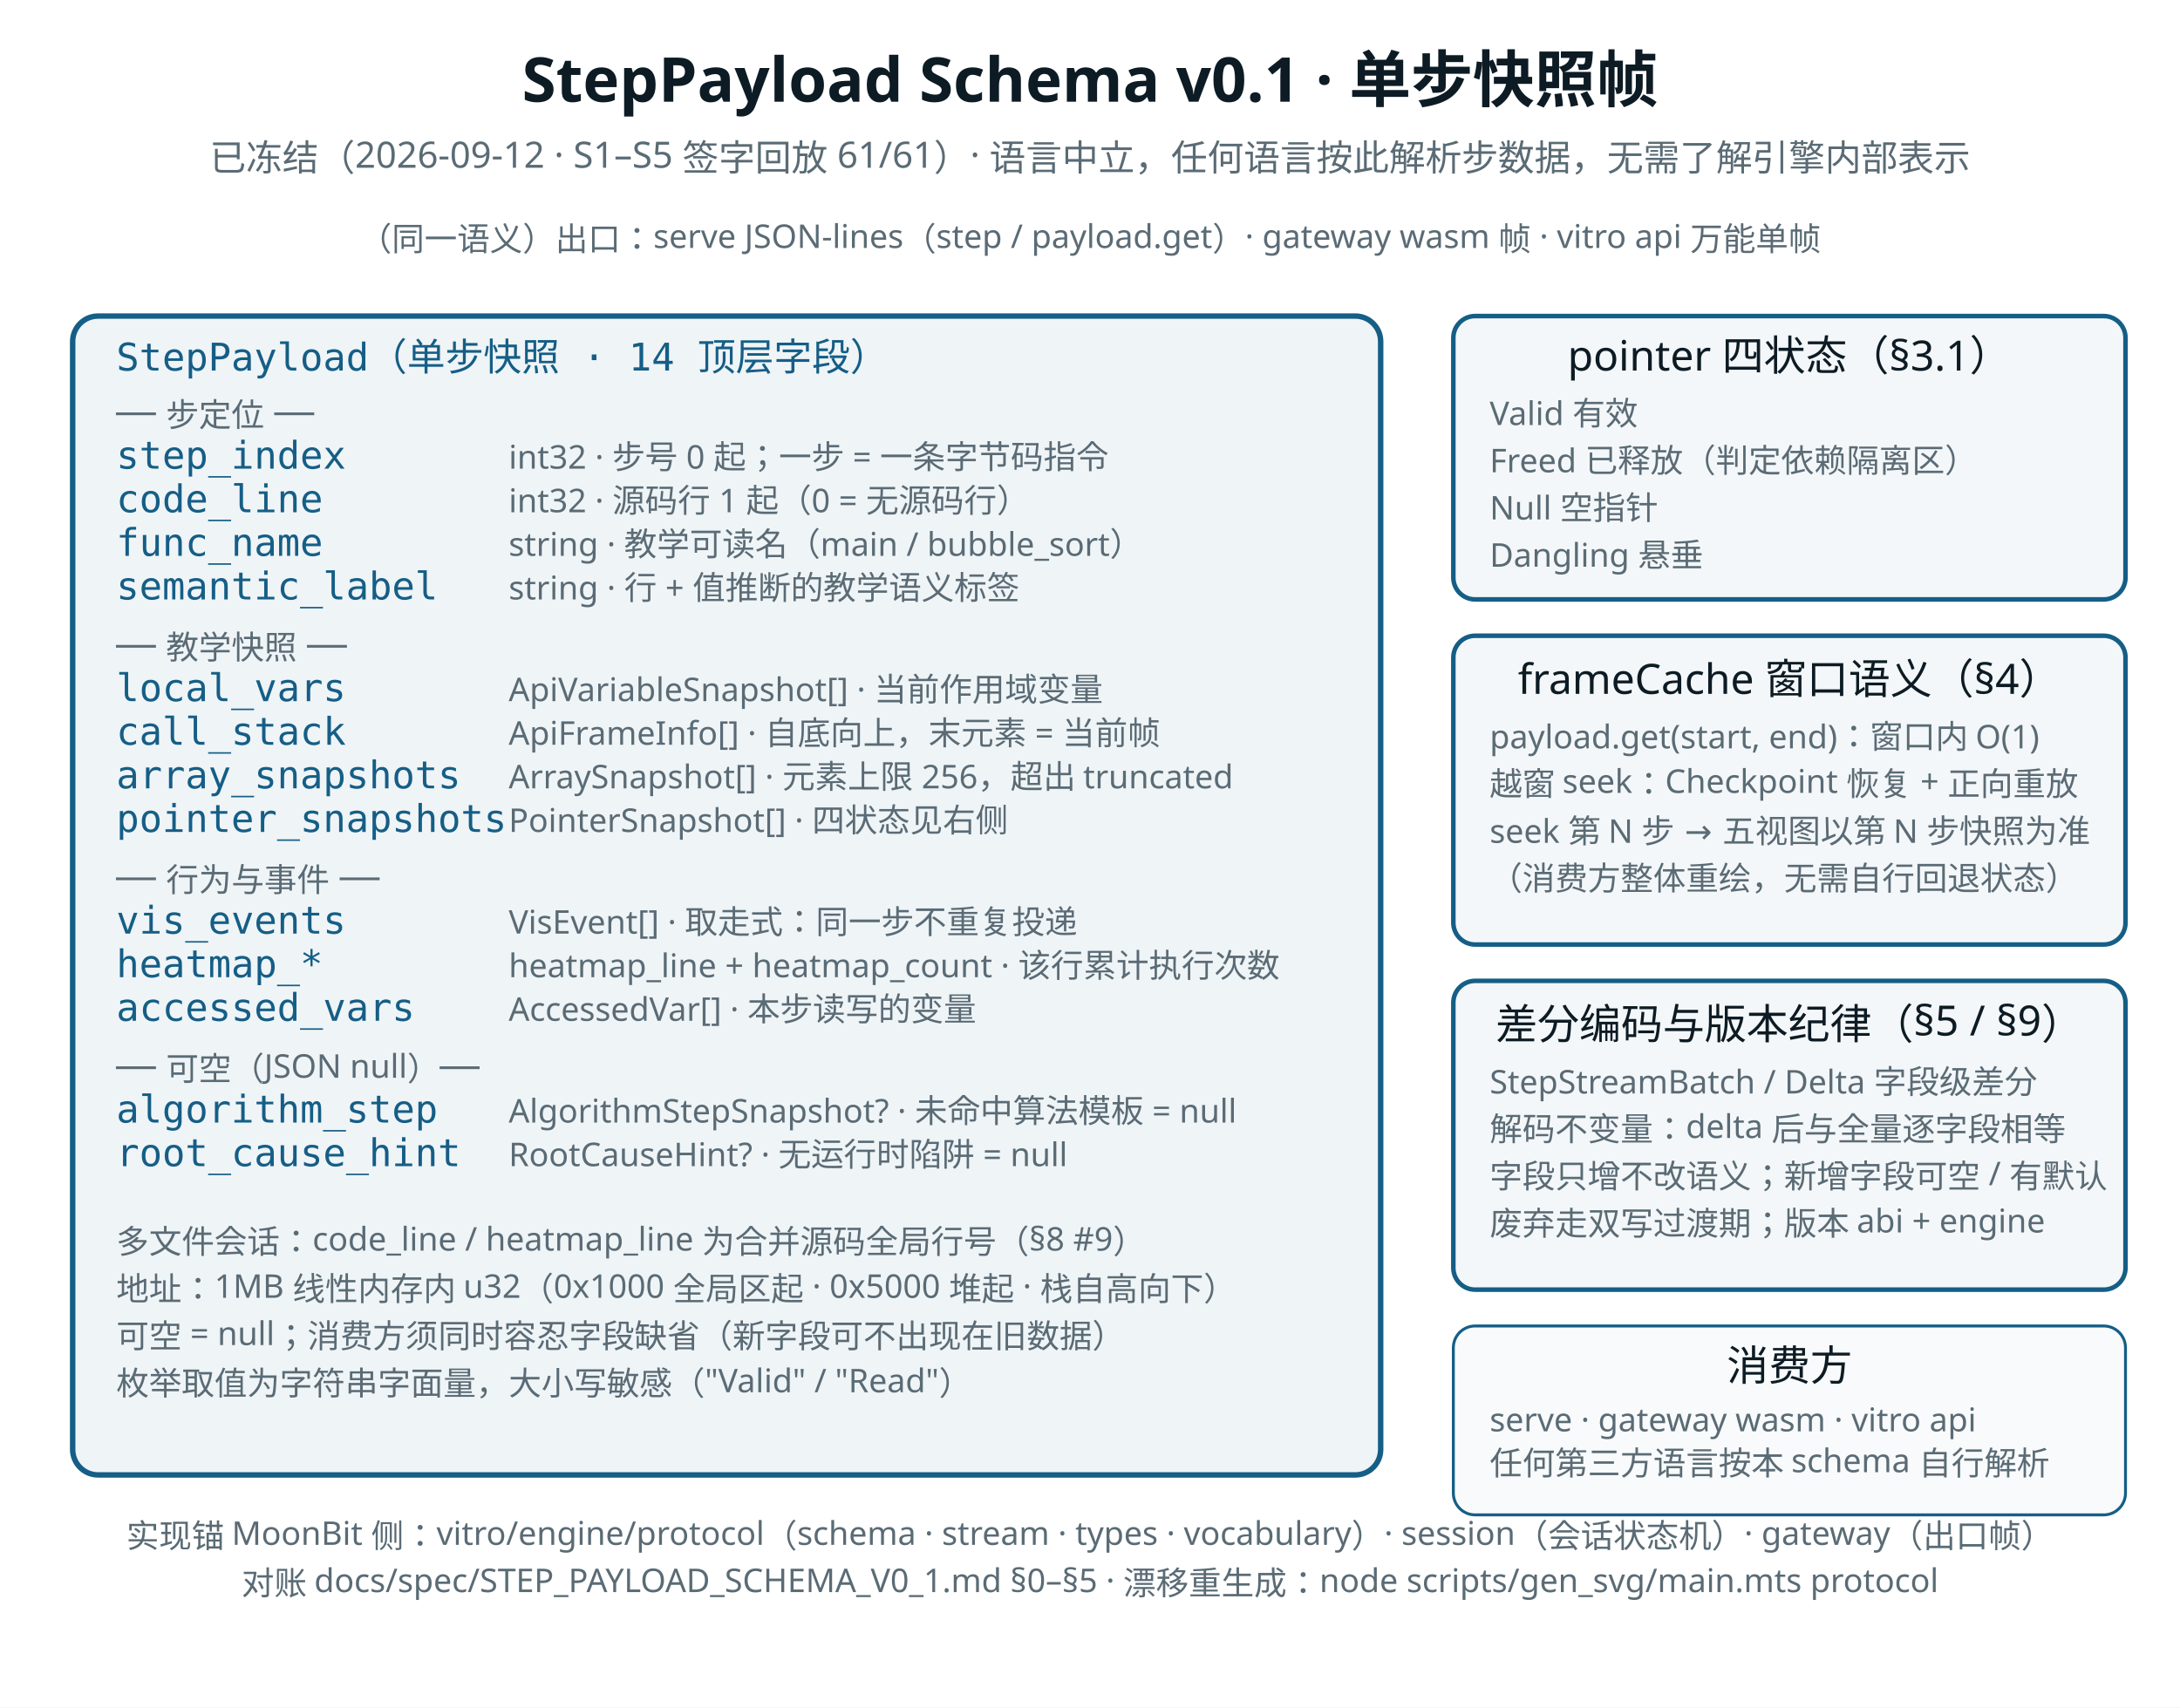
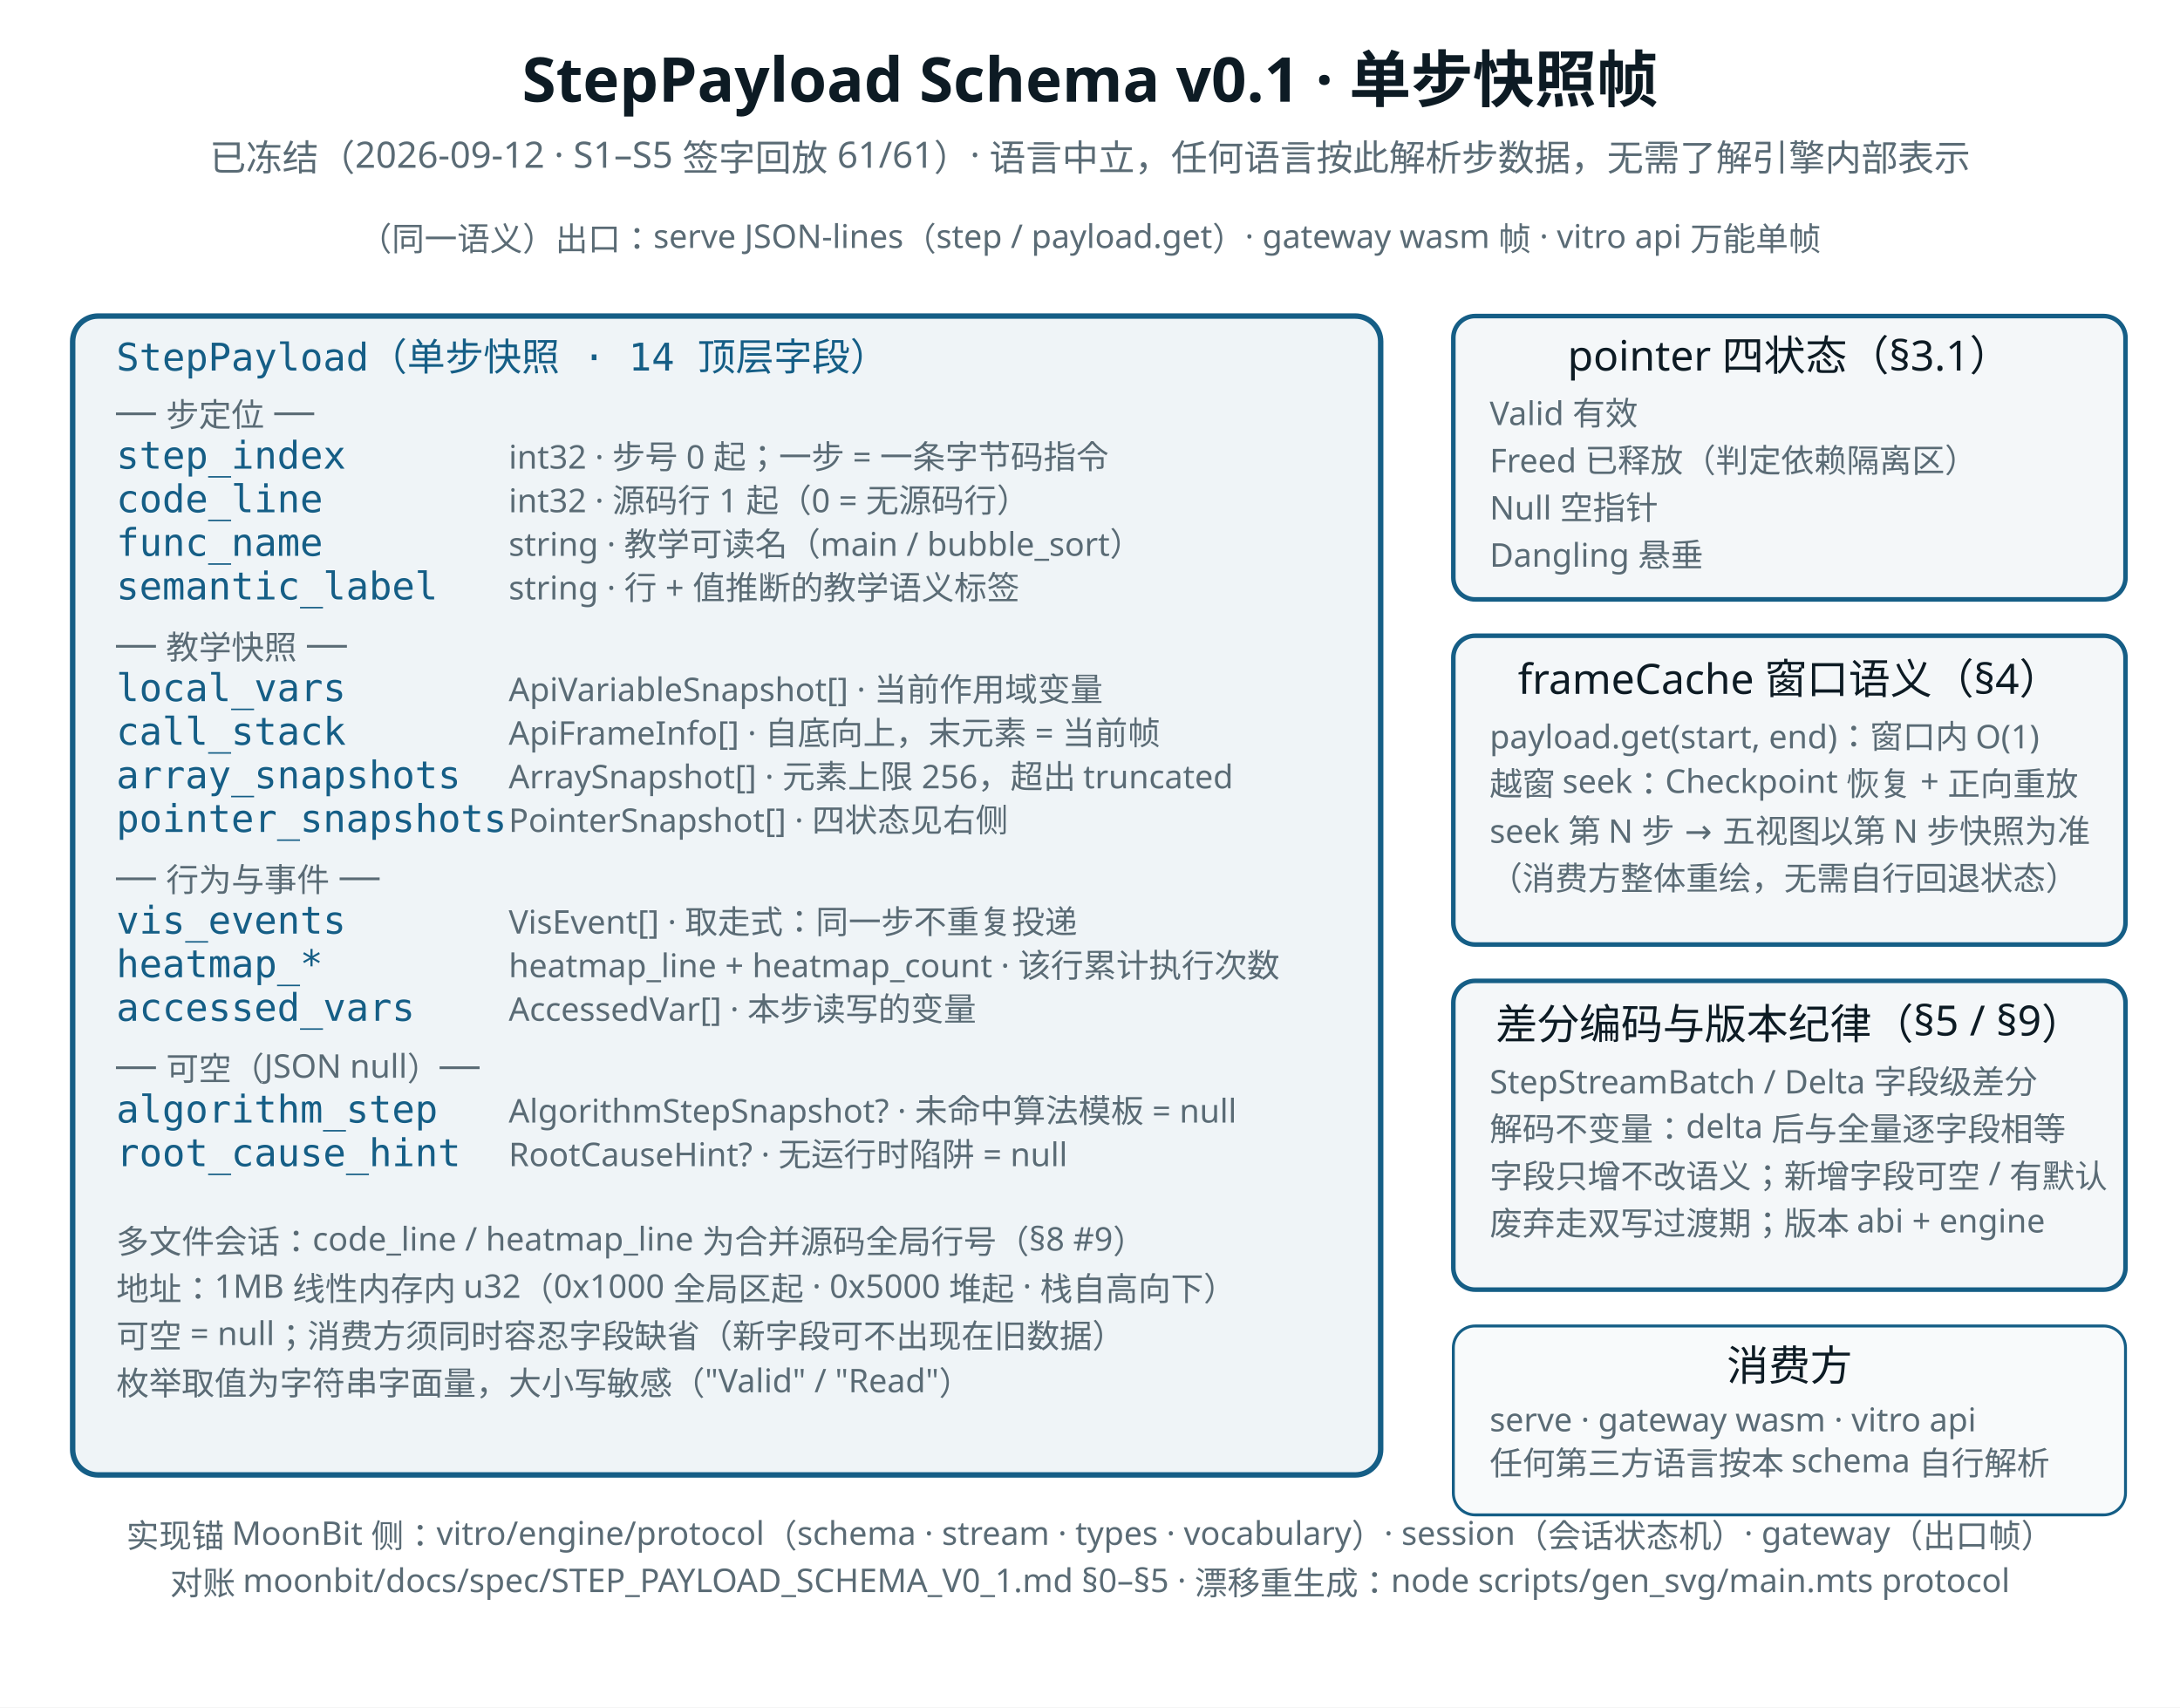
<svg xmlns="http://www.w3.org/2000/svg" viewBox="0 0 1200 940" role="img" aria-label="vitro StepPayload v0.1 帧结构">
  <style>
    .bg     { fill: #FFFFFF; }
    .core   { fill: #155E86; fill-opacity: .07; stroke: #155E86; stroke-width: 3; }
    .card   { fill: #155E86; fill-opacity: .05; stroke: #155E86; stroke-width: 2.5; }
    .cons   { fill: none; stroke: #94A3AD; stroke-width: 2; }
    .warn   { fill: #155E86; fill-opacity: .04; stroke: #94A3AD; stroke-width: 2; stroke-dasharray: 7 5; }
    .plan   { fill: none; stroke: #94A3AD; stroke-width: 1.8; stroke-dasharray: 5 4; }
    .line   { stroke: #94A3AD; stroke-width: 3; fill: none; }
    .edge   { stroke: #94A3AD; stroke-width: 2.5; fill: none; }
    .ahf    { fill: #94A3AD; stroke: none; }
    .tn     { font-family: "Consolas","Cascadia Mono",monospace; font-size: 17px; fill: #155E86; stroke: none; }
    .zone   { fill: #155E86; fill-opacity: .028; stroke: #155E86; stroke-width: 1.6; }
    .tt     { font-family: "Segoe UI","Microsoft YaHei",sans-serif; font-size: 34px; font-weight: 600; fill: #0D1B24; stroke: none; }
    .t      { font-family: "Segoe UI","Microsoft YaHei",sans-serif; font-size: 23px; fill: #0D1B24; stroke: none; }
    .ts     { font-family: "Consolas","Cascadia Mono",monospace; font-size: 21px; fill: #155E86; stroke: none; }
    .tm     { font-family: "Segoe UI","Microsoft YaHei",sans-serif; font-size: 20px; fill: #5A6B75; stroke: none; }
    .tc     { font-family: "Segoe UI","Microsoft YaHei",sans-serif; font-size: 18px; fill: #5A6B75; stroke: none; }
    @media (prefers-color-scheme: dark) {
      .bg   { fill: #0D1B24; }
      .core { stroke: #4FB3E8; fill: #4FB3E8; fill-opacity: .1; }
      .card { stroke: #4FB3E8; fill: #4FB3E8; fill-opacity: .07; }
      .zone { stroke: #4FB3E8; fill: #4FB3E8; fill-opacity: .05; }
      .cons, .warn, .plan { stroke: #5A6B75; }
      .line, .edge { stroke: #5A6B75; }
      .ahf  { fill: #5A6B75; }
      .tt, .t { fill: #E9F1F7; }
      .ts, .tn { fill: #4FB3E8; }
      .tm, .tc { fill: #94A3AD; }
    }
  </style>
  <rect class="bg" width="1200" height="940" />
  <text class="tt" x="600" y="56" text-anchor="middle">StepPayload Schema v0.1 · 单步快照帧</text>
  <text class="tm" x="600" y="94" text-anchor="middle">已冻结（2026-09-12 · S1–S5 签字回放 61/61）· 语言中立，任何语言按此解析步数据，无需了解引擎内部表示</text>
  <text class="tc" x="600" y="138" text-anchor="middle">（同一语义）出口：serve JSON-lines（step / payload.get）· gateway wasm 帧 · vitro api 万能单帧</text>
  <rect class="core" x="40" y="174" width="720" height="638" rx="14" />
  <text class="ts" x="64" y="204" text-anchor="start">StepPayload（单步快照 · 14 顶层字段）</text>
  <text class="tc" x="64" y="234" text-anchor="start">── 步定位 ──</text>
  <text class="ts" x="64" y="258" text-anchor="start">step_index</text>
  <text class="tc" x="280" y="258" text-anchor="start">int32 · 步号 0 起；一步 = 一条字节码指令</text>
  <text class="ts" x="64" y="282" text-anchor="start">code_line</text>
  <text class="tc" x="280" y="282" text-anchor="start">int32 · 源码行 1 起（0 = 无源码行）</text>
  <text class="ts" x="64" y="306" text-anchor="start">func_name</text>
  <text class="tc" x="280" y="306" text-anchor="start">string · 教学可读名（main / bubble_sort）</text>
  <text class="ts" x="64" y="330" text-anchor="start">semantic_label</text>
  <text class="tc" x="280" y="330" text-anchor="start">string · 行 + 值推断的教学语义标签</text>
  <text class="tc" x="64" y="362" text-anchor="start">── 教学快照 ──</text>
  <text class="ts" x="64" y="386" text-anchor="start">local_vars</text>
  <text class="tc" x="280" y="386" text-anchor="start">ApiVariableSnapshot[] · 当前作用域变量</text>
  <text class="ts" x="64" y="410" text-anchor="start">call_stack</text>
  <text class="tc" x="280" y="410" text-anchor="start">ApiFrameInfo[] · 自底向上，末元素 = 当前帧</text>
  <text class="ts" x="64" y="434" text-anchor="start">array_snapshots</text>
  <text class="tc" x="280" y="434" text-anchor="start">ArraySnapshot[] · 元素上限 256，超出 truncated</text>
  <text class="ts" x="64" y="458" text-anchor="start">pointer_snapshots</text>
  <text class="tc" x="280" y="458" text-anchor="start">PointerSnapshot[] · 四状态见右侧</text>
  <text class="tc" x="64" y="490" text-anchor="start">── 行为与事件 ──</text>
  <text class="ts" x="64" y="514" text-anchor="start">vis_events</text>
  <text class="tc" x="280" y="514" text-anchor="start">VisEvent[] · 取走式：同一步不重复投递</text>
  <text class="ts" x="64" y="538" text-anchor="start">heatmap_*</text>
  <text class="tc" x="280" y="538" text-anchor="start">heatmap_line + heatmap_count · 该行累计执行次数</text>
  <text class="ts" x="64" y="562" text-anchor="start">accessed_vars</text>
  <text class="tc" x="280" y="562" text-anchor="start">AccessedVar[] · 本步读写的变量</text>
  <text class="tc" x="64" y="594" text-anchor="start">── 可空（JSON null）──</text>
  <text class="ts" x="64" y="618" text-anchor="start">algorithm_step</text>
  <text class="tc" x="280" y="618" text-anchor="start">AlgorithmStepSnapshot? · 未命中算法模板 = null</text>
  <text class="ts" x="64" y="642" text-anchor="start">root_cause_hint</text>
  <text class="tc" x="280" y="642" text-anchor="start">RootCauseHint? · 无运行时陷阱 = null</text>
  <text class="tc" x="64" y="690" text-anchor="start">多文件会话：code_line / heatmap_line 为合并源码全局行号（§8 #9）</text>
  <text class="tc" x="64" y="716" text-anchor="start">地址：1MB 线性内存内 u32（0x1000 全局区起 · 0x5000 堆起 · 栈自高向下）</text>
  <text class="tc" x="64" y="742" text-anchor="start">可空 = null；消费方须同时容忍字段缺省（新字段可不出现在旧数据）</text>
  <text class="tc" x="64" y="768" text-anchor="start">枚举取值为字符串字面量，大小写敏感（"Valid" / "Read"）</text>
  <rect class="card" x="800" y="174" width="370" height="156" rx="12" />
  <text class="t" x="985" y="204" text-anchor="middle">pointer 四状态（§3.1）</text>
  <text class="tc" x="820" y="234" text-anchor="start">Valid 有效</text>
  <text class="tc" x="820" y="260" text-anchor="start">Freed 已释放（判定依赖隔离区）</text>
  <text class="tc" x="820" y="286" text-anchor="start">Null 空指针</text>
  <text class="tc" x="820" y="312" text-anchor="start">Dangling 悬垂</text>
  <rect class="card" x="800" y="350" width="370" height="170" rx="12" />
  <text class="t" x="985" y="382" text-anchor="middle">frameCache 窗口语义（§4）</text>
  <text class="tc" x="820" y="412" text-anchor="start">payload.get(start, end)：窗口内 O(1)</text>
  <text class="tc" x="820" y="438" text-anchor="start">越窗 seek：Checkpoint 恢复 + 正向重放</text>
  <text class="tc" x="820" y="464" text-anchor="start">seek 第 N 步 → 五视图以第 N 步快照为准</text>
  <text class="tc" x="820" y="490" text-anchor="start">（消费方整体重绘，无需自行回退状态）</text>
  <rect class="card" x="800" y="540" width="370" height="170" rx="12" />
  <text class="t" x="985" y="572" text-anchor="middle">差分编码与版本纪律（§5 / §9）</text>
  <text class="tc" x="820" y="602" text-anchor="start">StepStreamBatch / Delta 字段级差分</text>
  <text class="tc" x="820" y="628" text-anchor="start">解码不变量：delta 后与全量逐字段相等</text>
  <text class="tc" x="820" y="654" text-anchor="start">字段只增不改语义；新增字段可空 / 有默认</text>
  <text class="tc" x="820" y="680" text-anchor="start">废弃走双写过渡期；版本 abi + engine</text>
  <rect class="zone" x="800" y="730" width="370" height="104" rx="12" />
  <text class="t" x="985" y="760" text-anchor="middle">消费方</text>
  <text class="tc" x="820" y="788" text-anchor="start">serve · gateway wasm · vitro api</text>
  <text class="tc" x="820" y="812" text-anchor="start">任何第三方语言按本 schema 自行解析</text>
  <text class="tc" x="600" y="852" text-anchor="middle">实现锚 MoonBit 侧：vitro/engine/protocol（schema · stream · types · vocabulary）· session（会话状态机）· gateway（出口帧）</text>
-   <text class="tc" x="600" y="878" text-anchor="middle">对账 docs/spec/STEP_PAYLOAD_SCHEMA_V0_1.md §0–§5 · 漂移重生成：node scripts/gen_svg/main.mts protocol</text>
+   <text class="tc" x="600" y="878" text-anchor="middle">对账 moonbit/docs/spec/STEP_PAYLOAD_SCHEMA_V0_1.md §0–§5 · 漂移重生成：node scripts/gen_svg/main.mts protocol</text>
</svg>
